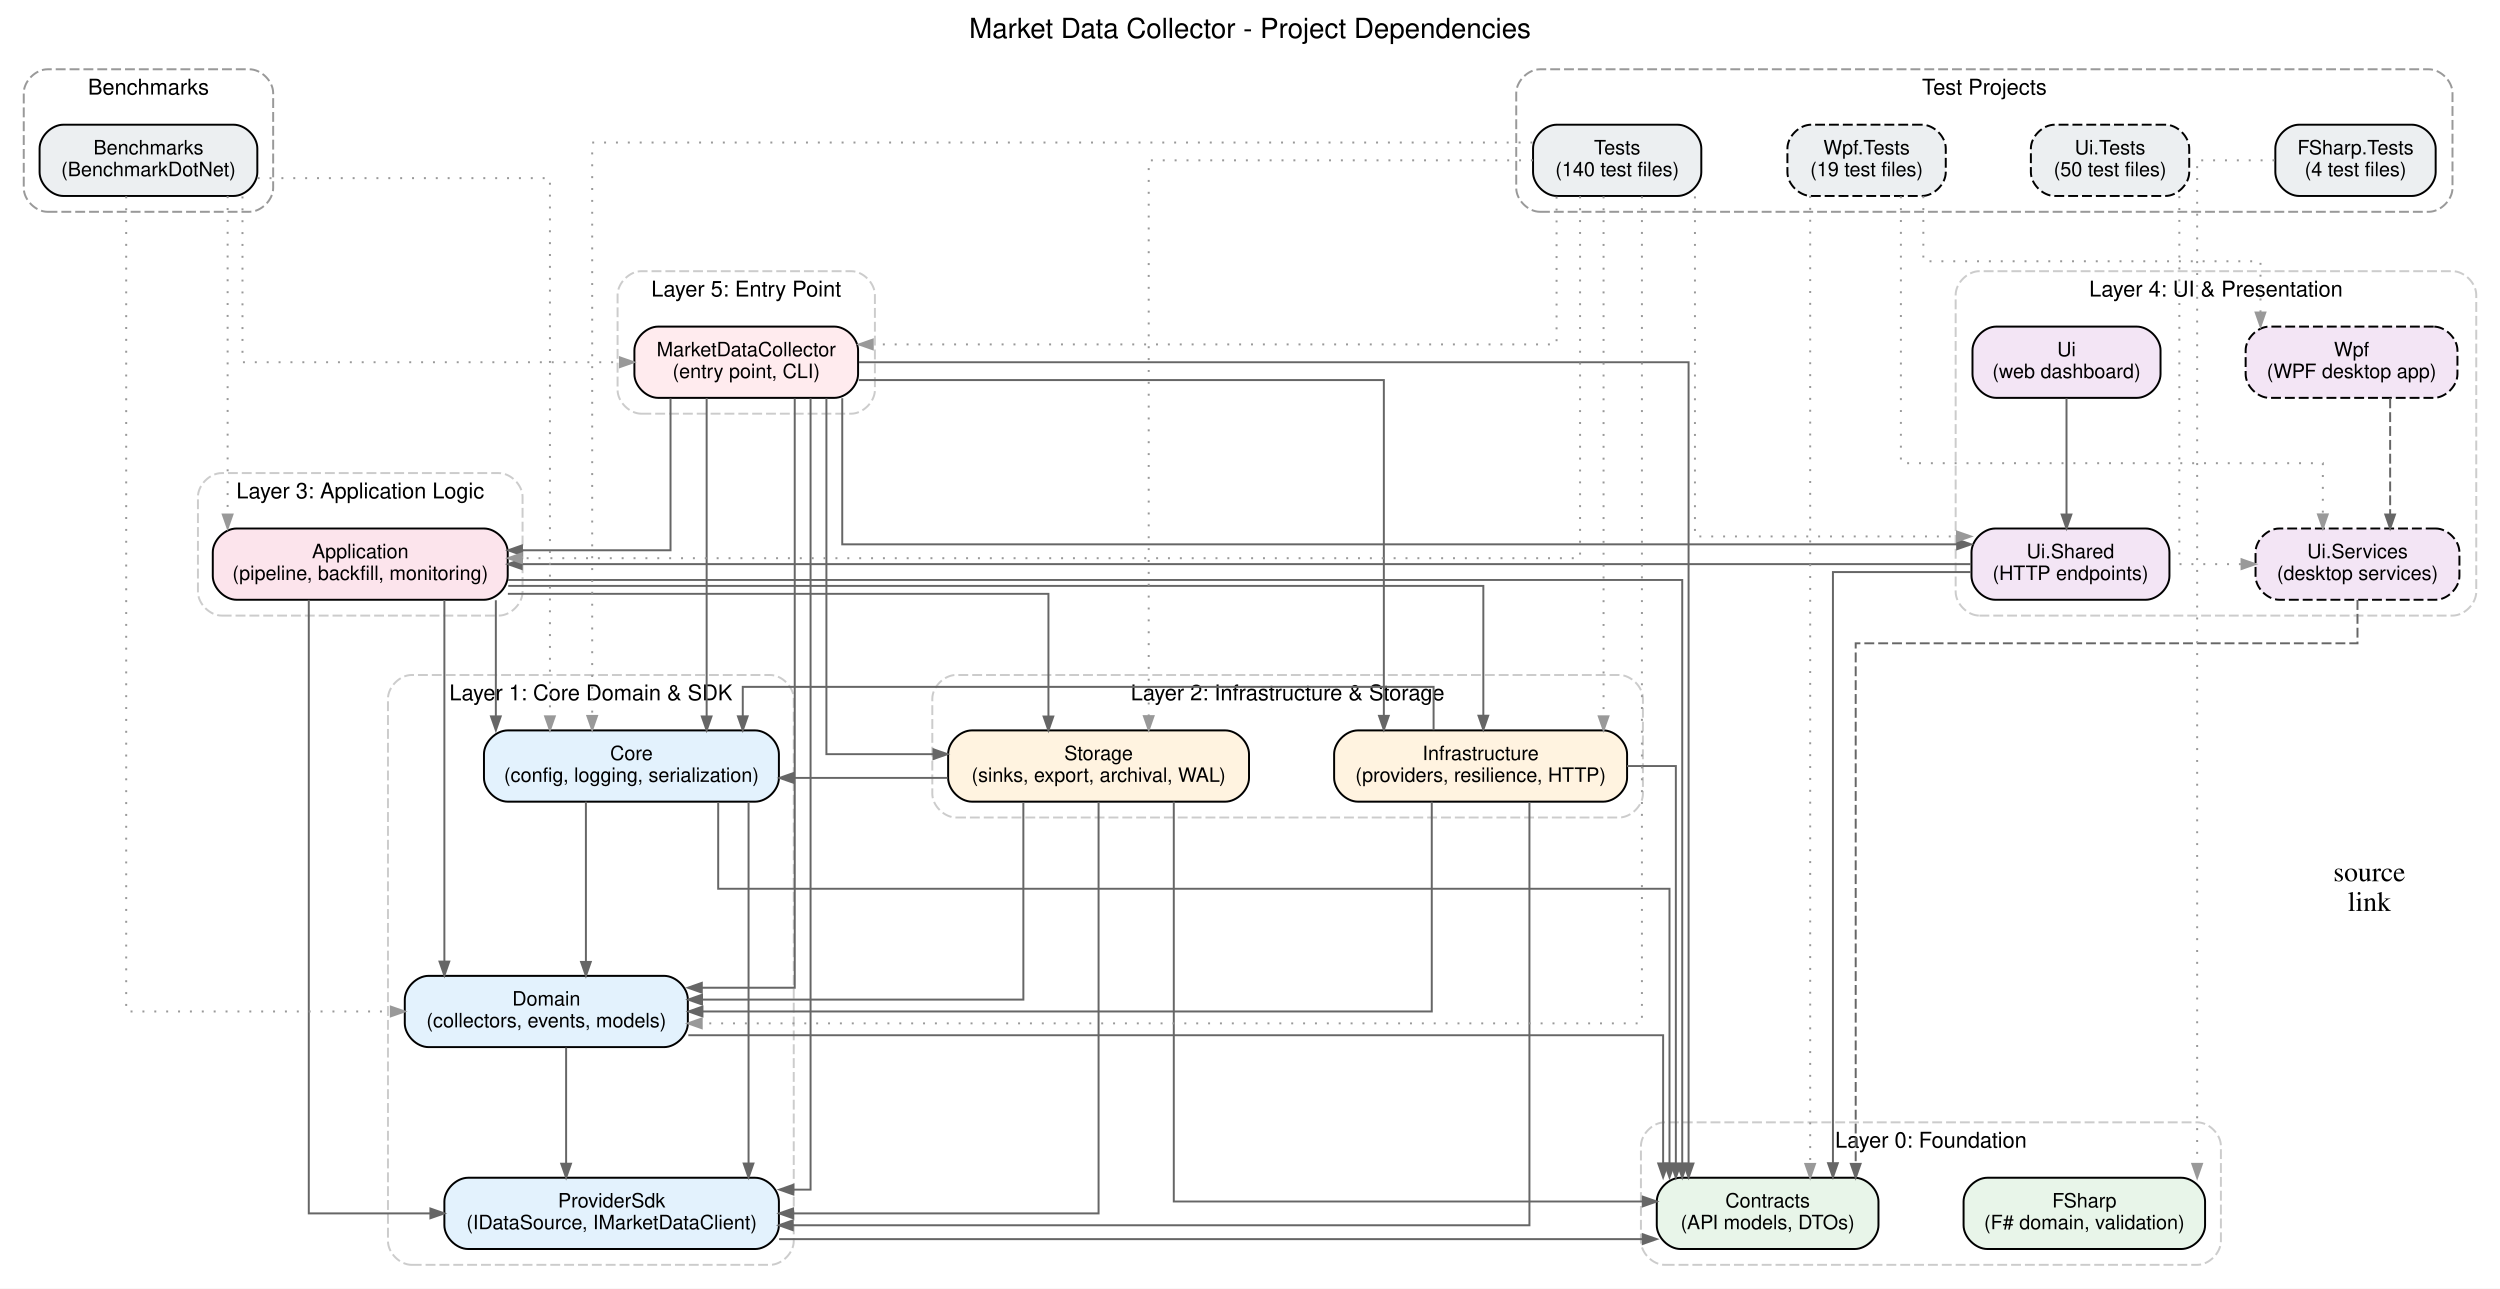
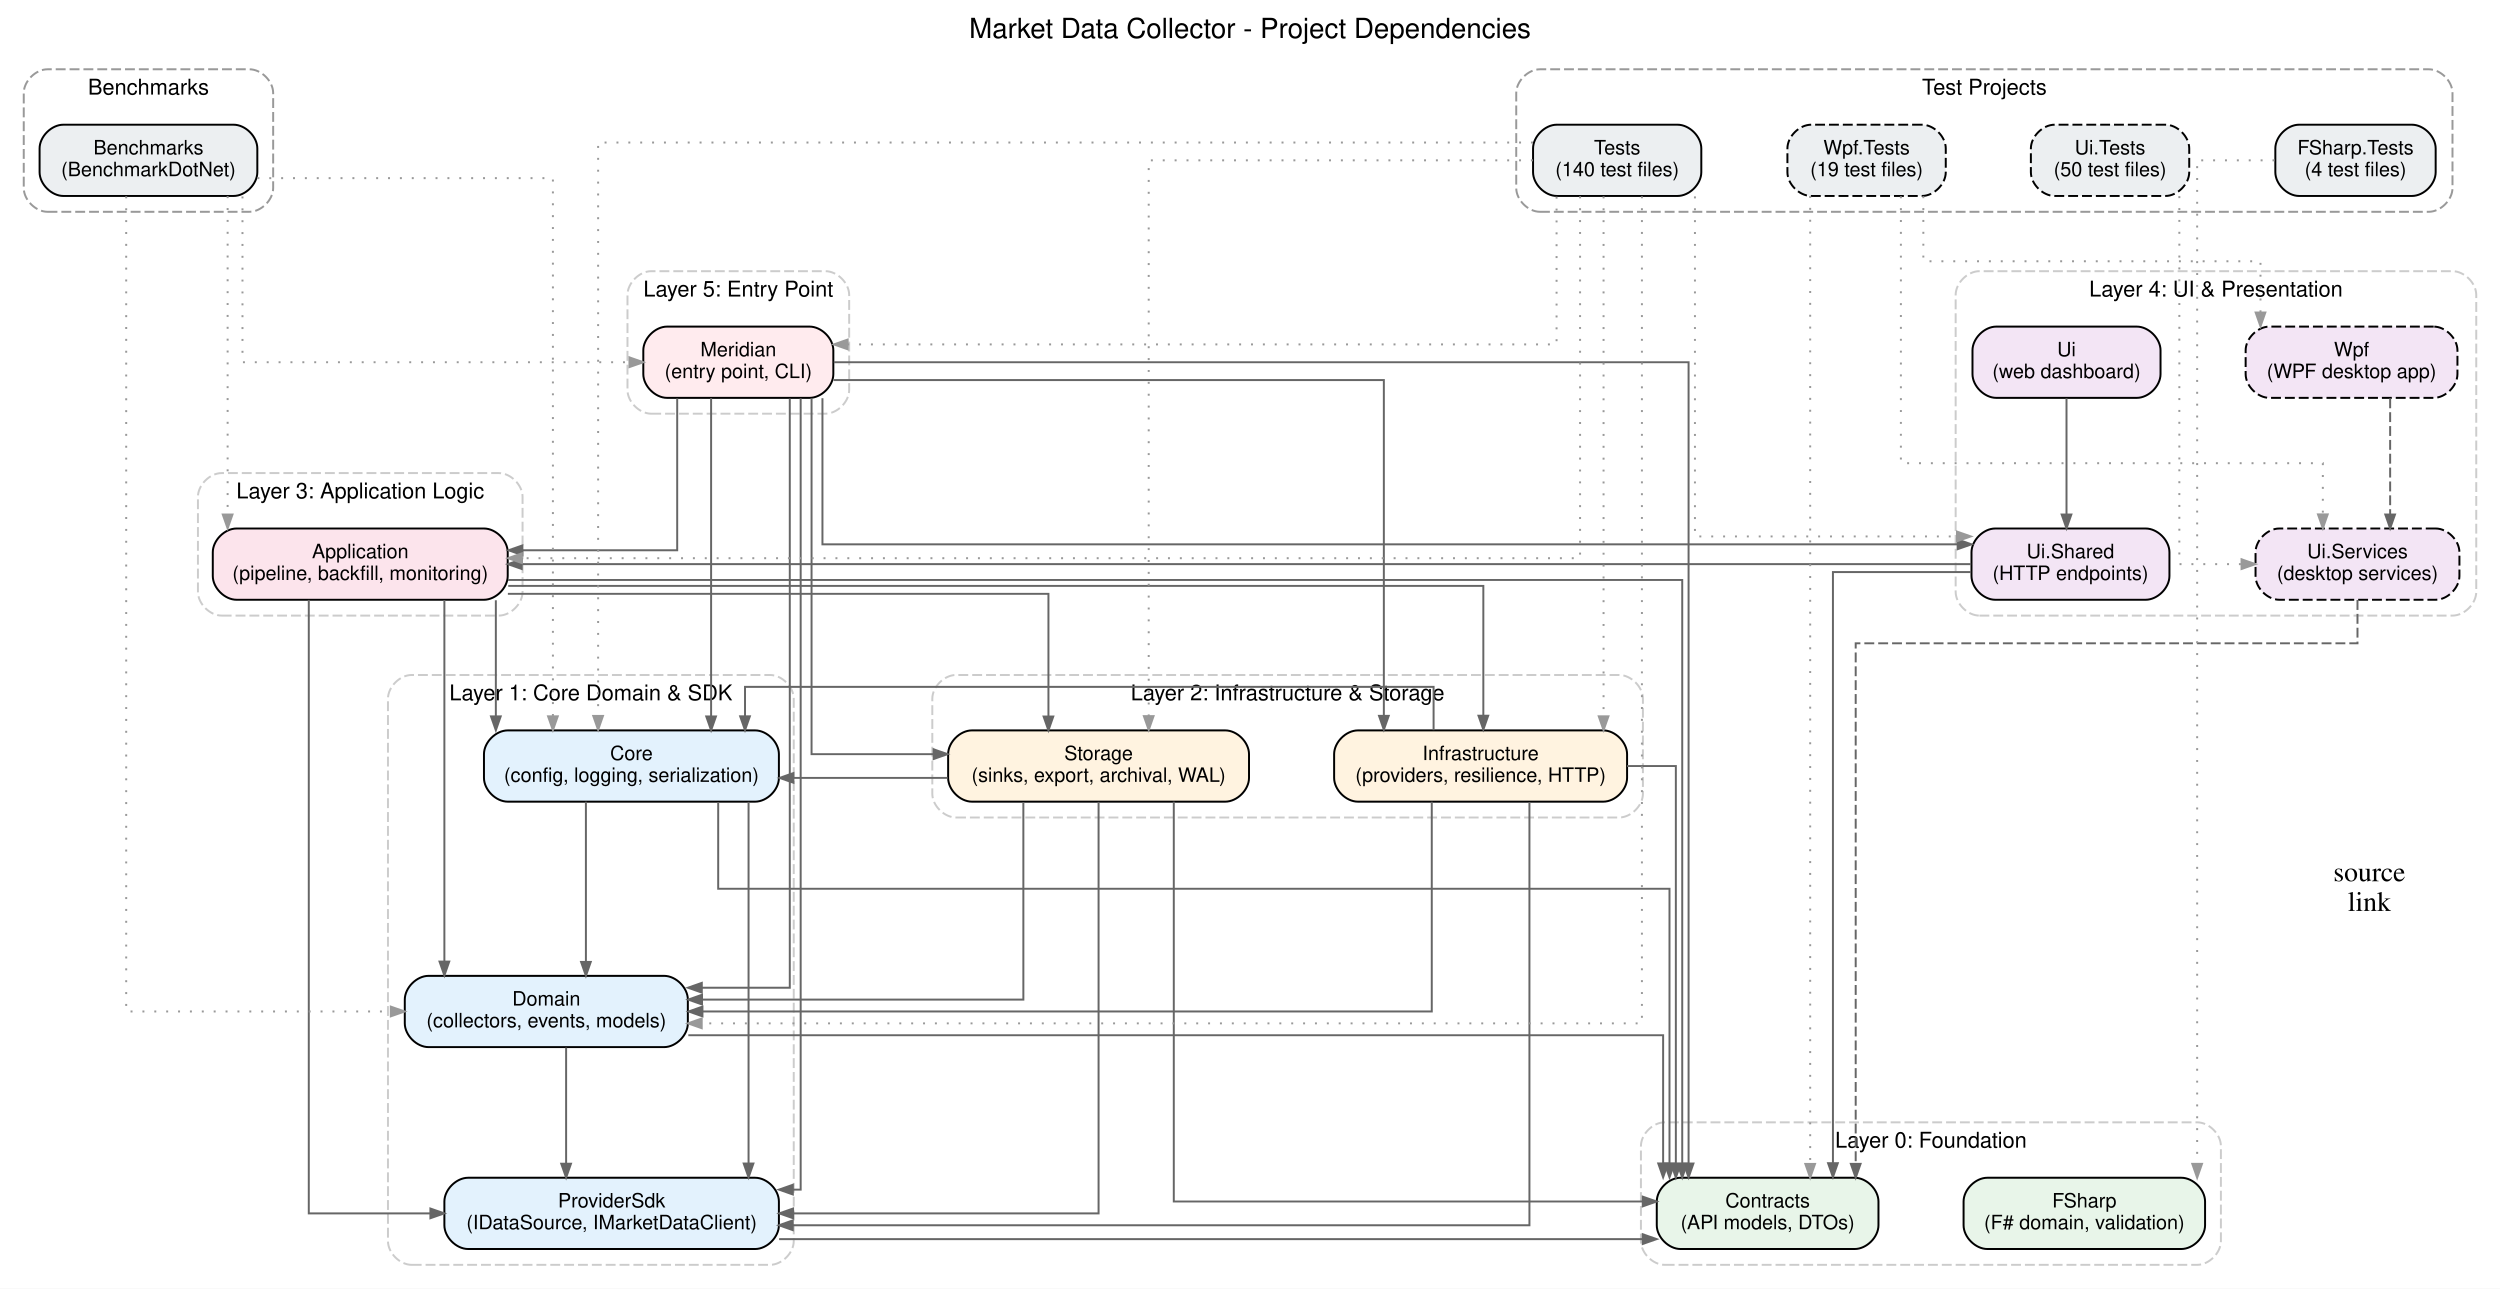
<svg xmlns="http://www.w3.org/2000/svg" width="1263pt" height="651pt" viewBox="0.00 0.00 1263.00 651.00">
  <g id="graph0" class="graph" transform="scale(1 1) rotate(0) translate(4 647)">
    <polygon fill="white" stroke="transparent" points="-4,4 -4,-647 1259,-647 1259,4 -4,4" />
    <text text-anchor="middle" x="627.5" y="-627.8" font-family="Segoe UI, Helvetica, Arial, sans-serif" font-size="14.00">Market Data Collector - Project Dependencies</text>
    <g id="clust1" class="cluster">
      <path fill="none" stroke="#cccccc" stroke-dasharray="5,2" d="M837,-8C837,-8 1106,-8 1106,-8 1112,-8 1118,-14 1118,-20 1118,-20 1118,-68 1118,-68 1118,-74 1112,-80 1106,-80 1106,-80 837,-80 837,-80 831,-80 825,-74 825,-68 825,-68 825,-20 825,-20 825,-14 831,-8 837,-8" />
      <text text-anchor="middle" x="971.5" y="-67.2" font-family="Segoe UI, Helvetica, Arial, sans-serif" font-size="11.00">Layer 0: Foundation</text>
    </g>
    <g id="clust2" class="cluster">
      <path fill="none" stroke="#cccccc" stroke-dasharray="5,2" d="M204,-8C204,-8 385,-8 385,-8 391,-8 397,-14 397,-20 397,-20 397,-294 397,-294 397,-300 391,-306 385,-306 385,-306 204,-306 204,-306 198,-306 192,-300 192,-294 192,-294 192,-20 192,-20 192,-14 198,-8 204,-8" />
      <text text-anchor="middle" x="294.5" y="-293.2" font-family="Segoe UI, Helvetica, Arial, sans-serif" font-size="11.00">Layer 1: Core Domain &amp; SDK</text>
    </g>
    <g id="clust3" class="cluster">
      <path fill="none" stroke="#cccccc" stroke-dasharray="5,2" d="M479,-234C479,-234 814,-234 814,-234 820,-234 826,-240 826,-246 826,-246 826,-294 826,-294 826,-300 820,-306 814,-306 814,-306 479,-306 479,-306 473,-306 467,-300 467,-294 467,-294 467,-246 467,-246 467,-240 473,-234 479,-234" />
      <text text-anchor="middle" x="646.5" y="-293.2" font-family="Segoe UI, Helvetica, Arial, sans-serif" font-size="11.00">Layer 2: Infrastructure &amp; Storage</text>
    </g>
    <g id="clust4" class="cluster">
      <path fill="none" stroke="#cccccc" stroke-dasharray="5,2" d="M108,-336C108,-336 248,-336 248,-336 254,-336 260,-342 260,-348 260,-348 260,-396 260,-396 260,-402 254,-408 248,-408 248,-408 108,-408 108,-408 102,-408 96,-402 96,-396 96,-396 96,-348 96,-348 96,-342 102,-336 108,-336" />
      <text text-anchor="middle" x="178" y="-395.2" font-family="Segoe UI, Helvetica, Arial, sans-serif" font-size="11.00">Layer 3: Application Logic</text>
    </g>
    <g id="clust5" class="cluster">
      <path fill="none" stroke="#cccccc" stroke-dasharray="5,2" d="M996,-336C996,-336 1235,-336 1235,-336 1241,-336 1247,-342 1247,-348 1247,-348 1247,-498 1247,-498 1247,-504 1241,-510 1235,-510 1235,-510 996,-510 996,-510 990,-510 984,-504 984,-498 984,-498 984,-348 984,-348 984,-342 990,-336 996,-336" />
      <text text-anchor="middle" x="1115.5" y="-497.2" font-family="Segoe UI, Helvetica, Arial, sans-serif" font-size="11.00">Layer 4: UI &amp; Presentation</text>
    </g>
    <g id="clust6" class="cluster">
-       <path fill="none" stroke="#cccccc" stroke-dasharray="5,2" d="M320,-438C320,-438 426,-438 426,-438 432,-438 438,-444 438,-450 438,-450 438,-498 438,-498 438,-504 432,-510 426,-510 426,-510 320,-510 320,-510 314,-510 308,-504 308,-498 308,-498 308,-450 308,-450 308,-444 314,-438 320,-438" />
-       <text text-anchor="middle" x="373" y="-497.2" font-family="Segoe UI, Helvetica, Arial, sans-serif" font-size="11.00">Layer 5: Entry Point</text>
+       <path fill="none" stroke="#cccccc" stroke-dasharray="5,2" d="M325,-438C325,-438 413,-438 413,-438 419,-438 425,-444 425,-450 425,-450 425,-498 425,-498 425,-504 419,-510 413,-510 413,-510 325,-510 325,-510 319,-510 313,-504 313,-498 313,-498 313,-450 313,-450 313,-444 319,-438 325,-438" />
+       <text text-anchor="middle" x="369" y="-497.2" font-family="Segoe UI, Helvetica, Arial, sans-serif" font-size="11.00">Layer 5: Entry Point</text>
    </g>
    <g id="clust7" class="cluster">
      <path fill="none" stroke="#999999" stroke-dasharray="5,2" d="M774,-540C774,-540 1223,-540 1223,-540 1229,-540 1235,-546 1235,-552 1235,-552 1235,-600 1235,-600 1235,-606 1229,-612 1223,-612 1223,-612 774,-612 774,-612 768,-612 762,-606 762,-600 762,-600 762,-552 762,-552 762,-546 768,-540 774,-540" />
      <text text-anchor="middle" x="998.5" y="-599.2" font-family="Segoe UI, Helvetica, Arial, sans-serif" font-size="11.00">Test Projects</text>
    </g>
    <g id="clust8" class="cluster">
      <path fill="none" stroke="#999999" stroke-dasharray="5,2" d="M20,-540C20,-540 122,-540 122,-540 128,-540 134,-546 134,-552 134,-552 134,-600 134,-600 134,-606 128,-612 122,-612 122,-612 20,-612 20,-612 14,-612 8,-606 8,-600 8,-600 8,-552 8,-552 8,-546 14,-540 20,-540" />
      <text text-anchor="middle" x="71" y="-599.2" font-family="Segoe UI, Helvetica, Arial, sans-serif" font-size="11.00">Benchmarks</text>
    </g>
    <g id="node1" class="node">
      <path fill="#e8f5e9" stroke="black" d="M933,-52C933,-52 845,-52 845,-52 839,-52 833,-46 833,-40 833,-40 833,-28 833,-28 833,-22 839,-16 845,-16 845,-16 933,-16 933,-16 939,-16 945,-22 945,-28 945,-28 945,-40 945,-40 945,-46 939,-52 933,-52" />
      <text text-anchor="middle" x="889" y="-37" font-family="Segoe UI, Helvetica, Arial, sans-serif" font-size="10.00">Contracts</text>
      <text text-anchor="middle" x="889" y="-26" font-family="Segoe UI, Helvetica, Arial, sans-serif" font-size="10.00">(API models, DTOs)</text>
    </g>
    <g id="node2" class="node">
      <path fill="#e8f5e9" stroke="black" d="M1098,-52C1098,-52 1000,-52 1000,-52 994,-52 988,-46 988,-40 988,-40 988,-28 988,-28 988,-22 994,-16 1000,-16 1000,-16 1098,-16 1098,-16 1104,-16 1110,-22 1110,-28 1110,-28 1110,-40 1110,-40 1110,-46 1104,-52 1098,-52" />
      <text text-anchor="middle" x="1049" y="-37" font-family="Segoe UI, Helvetica, Arial, sans-serif" font-size="10.00">FSharp</text>
      <text text-anchor="middle" x="1049" y="-26" font-family="Segoe UI, Helvetica, Arial, sans-serif" font-size="10.00">(F# domain, validation)</text>
    </g>
    <g id="node3" class="node">
      <path fill="#e3f2fd" stroke="black" d="M377.5,-52C377.5,-52 232.5,-52 232.5,-52 226.5,-52 220.5,-46 220.5,-40 220.5,-40 220.5,-28 220.5,-28 220.5,-22 226.5,-16 232.5,-16 232.5,-16 377.5,-16 377.5,-16 383.5,-16 389.5,-22 389.5,-28 389.5,-28 389.5,-40 389.5,-40 389.5,-46 383.5,-52 377.5,-52" />
      <text text-anchor="middle" x="305" y="-37" font-family="Segoe UI, Helvetica, Arial, sans-serif" font-size="10.00">ProviderSdk</text>
      <text text-anchor="middle" x="305" y="-26" font-family="Segoe UI, Helvetica, Arial, sans-serif" font-size="10.00">(IDataSource, IMarketDataClient)</text>
    </g>
    <g id="edge1" class="edge">
      <path fill="none" stroke="#666666" d="M389.61,-21C389.61,-21 825.93,-21 825.93,-21" />
      <polygon fill="#666666" stroke="#666666" points="825.93,-23.45 832.93,-21 825.93,-18.55 825.93,-23.45" />
    </g>
    <g id="node4" class="node">
      <path fill="#e3f2fd" stroke="black" d="M331.5,-154C331.5,-154 212.5,-154 212.5,-154 206.5,-154 200.5,-148 200.5,-142 200.5,-142 200.5,-130 200.5,-130 200.5,-124 206.5,-118 212.5,-118 212.5,-118 331.5,-118 331.5,-118 337.5,-118 343.5,-124 343.5,-130 343.5,-130 343.5,-142 343.5,-142 343.5,-148 337.5,-154 331.5,-154" />
      <text text-anchor="middle" x="272" y="-139" font-family="Segoe UI, Helvetica, Arial, sans-serif" font-size="10.00">Domain</text>
      <text text-anchor="middle" x="272" y="-128" font-family="Segoe UI, Helvetica, Arial, sans-serif" font-size="10.00">(collectors, events, models)</text>
    </g>
    <g id="edge2" class="edge">
      <path fill="none" stroke="#666666" d="M343.74,-124C495.71,-124 836.21,-124 836.21,-124 836.21,-124 836.21,-59.21 836.21,-59.21" />
      <polygon fill="#666666" stroke="#666666" points="838.66,-59.21 836.21,-52.21 833.76,-59.21 838.66,-59.21" />
    </g>
    <g id="edge3" class="edge">
      <path fill="none" stroke="#666666" d="M282,-117.76C282,-117.76 282,-59.08 282,-59.08" />
      <polygon fill="#666666" stroke="#666666" points="284.45,-59.08 282,-52.08 279.55,-59.08 284.45,-59.08" />
    </g>
    <g id="node5" class="node">
      <path fill="#e3f2fd" stroke="black" d="M377.5,-278C377.5,-278 252.5,-278 252.5,-278 246.5,-278 240.5,-272 240.5,-266 240.5,-266 240.5,-254 240.5,-254 240.5,-248 246.5,-242 252.5,-242 252.5,-242 377.5,-242 377.5,-242 383.5,-242 389.5,-248 389.5,-254 389.5,-254 389.5,-266 389.5,-266 389.5,-272 383.5,-278 377.5,-278" />
      <text text-anchor="middle" x="315" y="-263" font-family="Segoe UI, Helvetica, Arial, sans-serif" font-size="10.00">Core</text>
      <text text-anchor="middle" x="315" y="-252" font-family="Segoe UI, Helvetica, Arial, sans-serif" font-size="10.00">(config, logging, serialization)</text>
    </g>
    <g id="edge4" class="edge">
      <path fill="none" stroke="#666666" d="M358.83,-241.73C358.83,-223.44 358.83,-198 358.83,-198 358.83,-198 839.43,-198 839.43,-198 839.43,-198 839.43,-59.18 839.43,-59.18" />
      <polygon fill="#666666" stroke="#666666" points="841.88,-59.18 839.43,-52.18 836.98,-59.18 841.88,-59.18" />
    </g>
    <g id="edge6" class="edge">
      <path fill="none" stroke="#666666" d="M374.17,-241.89C374.17,-241.89 374.17,-59.2 374.17,-59.2" />
      <polygon fill="#666666" stroke="#666666" points="376.62,-59.2 374.17,-52.2 371.72,-59.2 376.62,-59.2" />
    </g>
    <g id="edge5" class="edge">
      <path fill="none" stroke="#666666" d="M292,-241.97C292,-241.97 292,-161.05 292,-161.05" />
      <polygon fill="#666666" stroke="#666666" points="294.45,-161.05 292,-154.05 289.55,-161.05 294.45,-161.05" />
    </g>
    <g id="node6" class="node">
      <path fill="#fff3e0" stroke="black" d="M806,-278C806,-278 682,-278 682,-278 676,-278 670,-272 670,-266 670,-266 670,-254 670,-254 670,-248 676,-242 682,-242 682,-242 806,-242 806,-242 812,-242 818,-248 818,-254 818,-254 818,-266 818,-266 818,-272 812,-278 806,-278" />
      <text text-anchor="middle" x="744" y="-263" font-family="Segoe UI, Helvetica, Arial, sans-serif" font-size="10.00">Infrastructure</text>
      <text text-anchor="middle" x="744" y="-252" font-family="Segoe UI, Helvetica, Arial, sans-serif" font-size="10.00">(providers, resilience, HTTP)</text>
    </g>
    <g id="edge9" class="edge">
      <path fill="none" stroke="#666666" d="M818.01,-260C832.15,-260 842.64,-260 842.64,-260 842.64,-260 842.64,-59.11 842.64,-59.11" />
      <polygon fill="#666666" stroke="#666666" points="845.09,-59.11 842.64,-52.11 840.19,-59.11 845.09,-59.11" />
    </g>
    <g id="edge10" class="edge">
      <path fill="none" stroke="#666666" d="M768.67,-241.8C768.67,-187.1 768.67,-28 768.67,-28 768.67,-28 396.5,-28 396.5,-28" />
      <polygon fill="#666666" stroke="#666666" points="396.5,-25.55 389.5,-28 396.5,-30.45 396.5,-25.55" />
    </g>
    <g id="edge8" class="edge">
      <path fill="none" stroke="#666666" d="M719.33,-241.97C719.33,-207.58 719.33,-136 719.33,-136 719.33,-136 350.87,-136 350.87,-136" />
      <polygon fill="#666666" stroke="#666666" points="350.87,-133.55 343.87,-136 350.87,-138.45 350.87,-133.55" />
    </g>
    <g id="edge7" class="edge">
-       <path fill="none" stroke="#666666" d="M720.25,-278.13C720.25,-288.71 720.25,-300 720.25,-300 720.25,-300 371.25,-300 371.25,-300 371.25,-300 371.25,-285.13 371.25,-285.13" />
-       <polygon fill="#666666" stroke="#666666" points="373.7,-285.13 371.25,-278.13 368.8,-285.13 373.7,-285.13" />
+       <path fill="none" stroke="#666666" d="M720.25,-278.13C720.25,-288.71 720.25,-300 720.25,-300 720.25,-300 372.38,-300 372.38,-300 372.38,-300 372.38,-285.13 372.38,-285.13" />
+       <polygon fill="#666666" stroke="#666666" points="374.83,-285.13 372.38,-278.13 369.93,-285.13 374.83,-285.13" />
    </g>
    <g id="node7" class="node">
      <path fill="#fff3e0" stroke="black" d="M615,-278C615,-278 487,-278 487,-278 481,-278 475,-272 475,-266 475,-266 475,-254 475,-254 475,-248 481,-242 487,-242 487,-242 615,-242 615,-242 621,-242 627,-248 627,-254 627,-254 627,-266 627,-266 627,-272 621,-278 615,-278" />
      <text text-anchor="middle" x="551" y="-263" font-family="Segoe UI, Helvetica, Arial, sans-serif" font-size="10.00">Storage</text>
      <text text-anchor="middle" x="551" y="-252" font-family="Segoe UI, Helvetica, Arial, sans-serif" font-size="10.00">(sinks, export, archival, WAL)</text>
    </g>
    <g id="edge13" class="edge">
      <path fill="none" stroke="#666666" d="M589,-242C589,-189.45 589,-40 589,-40 589,-40 825.92,-40 825.92,-40" />
      <polygon fill="#666666" stroke="#666666" points="825.92,-42.45 832.92,-40 825.92,-37.55 825.92,-42.45" />
    </g>
    <g id="edge14" class="edge">
      <path fill="none" stroke="#666666" d="M551,-241.89C551,-188.26 551,-34 551,-34 551,-34 396.66,-34 396.66,-34" />
      <polygon fill="#666666" stroke="#666666" points="396.66,-31.55 389.66,-34 396.66,-36.45 396.66,-31.55" />
    </g>
    <g id="edge12" class="edge">
      <path fill="none" stroke="#666666" d="M513,-241.82C513,-208.72 513,-142 513,-142 513,-142 350.66,-142 350.66,-142" />
      <polygon fill="#666666" stroke="#666666" points="350.66,-139.55 343.66,-142 350.66,-144.45 350.66,-139.55" />
    </g>
    <g id="edge11" class="edge">
      <path fill="none" stroke="#666666" d="M474.7,-254C474.7,-254 396.83,-254 396.83,-254" />
      <polygon fill="#666666" stroke="#666666" points="396.83,-251.55 389.83,-254 396.83,-256.45 396.83,-251.55" />
    </g>
    <g id="node8" class="node">
      <path fill="#fce4ec" stroke="black" d="M240.5,-380C240.5,-380 115.5,-380 115.5,-380 109.5,-380 103.5,-374 103.5,-368 103.5,-368 103.5,-356 103.5,-356 103.5,-350 109.5,-344 115.5,-344 115.5,-344 240.5,-344 240.5,-344 246.5,-344 252.5,-350 252.5,-356 252.5,-356 252.5,-368 252.5,-368 252.5,-374 246.5,-380 240.5,-380" />
      <text text-anchor="middle" x="178" y="-365" font-family="Segoe UI, Helvetica, Arial, sans-serif" font-size="10.00">Application</text>
      <text text-anchor="middle" x="178" y="-354" font-family="Segoe UI, Helvetica, Arial, sans-serif" font-size="10.00">(pipeline, backfill, monitoring)</text>
    </g>
    <g id="edge19" class="edge">
      <path fill="none" stroke="#666666" d="M252.67,-354C426.94,-354 845.86,-354 845.86,-354 845.86,-354 845.86,-59.12 845.86,-59.12" />
      <polygon fill="#666666" stroke="#666666" points="848.31,-59.12 845.86,-52.12 843.41,-59.12 848.31,-59.12" />
    </g>
    <g id="edge20" class="edge">
      <path fill="none" stroke="#666666" d="M152,-343.9C152,-275.14 152,-34 152,-34 152,-34 213.44,-34 213.44,-34" />
      <polygon fill="#666666" stroke="#666666" points="213.44,-36.45 220.44,-34 213.44,-31.55 213.44,-36.45" />
    </g>
    <g id="edge18" class="edge">
      <path fill="none" stroke="#666666" d="M220.5,-343.89C220.5,-343.89 220.5,-161.2 220.5,-161.2" />
      <polygon fill="#666666" stroke="#666666" points="222.95,-161.2 220.5,-154.2 218.05,-161.2 222.95,-161.2" />
    </g>
    <g id="edge17" class="edge">
      <path fill="none" stroke="#666666" d="M246.5,-343.76C246.5,-343.76 246.5,-285.08 246.5,-285.08" />
      <polygon fill="#666666" stroke="#666666" points="248.95,-285.08 246.5,-278.08 244.05,-285.08 248.95,-285.08" />
    </g>
    <g id="edge15" class="edge">
      <path fill="none" stroke="#666666" d="M252.76,-351C406.82,-351 745.38,-351 745.38,-351 745.38,-351 745.38,-285.42 745.38,-285.42" />
      <polygon fill="#666666" stroke="#666666" points="747.83,-285.42 745.38,-278.42 742.93,-285.42 747.83,-285.42" />
    </g>
    <g id="edge16" class="edge">
      <path fill="none" stroke="#666666" d="M252.58,-347C354.74,-347 525.67,-347 525.67,-347 525.67,-347 525.67,-285.03 525.67,-285.03" />
      <polygon fill="#666666" stroke="#666666" points="528.12,-285.03 525.67,-278.03 523.22,-285.03 528.12,-285.03" />
    </g>
    <g id="node9" class="node">
      <path fill="#f3e5f5" stroke="black" d="M1080,-380C1080,-380 1004,-380 1004,-380 998,-380 992,-374 992,-368 992,-368 992,-356 992,-356 992,-350 998,-344 1004,-344 1004,-344 1080,-344 1080,-344 1086,-344 1092,-350 1092,-356 1092,-356 1092,-368 1092,-368 1092,-374 1086,-380 1080,-380" />
      <text text-anchor="middle" x="1042" y="-365" font-family="Segoe UI, Helvetica, Arial, sans-serif" font-size="10.00">Ui.Shared</text>
      <text text-anchor="middle" x="1042" y="-354" font-family="Segoe UI, Helvetica, Arial, sans-serif" font-size="10.00">(HTTP endpoints)</text>
    </g>
    <g id="edge22" class="edge">
      <path fill="none" stroke="#666666" d="M991.8,-358C958.92,-358 922,-358 922,-358 922,-358 922,-59.35 922,-59.35" />
      <polygon fill="#666666" stroke="#666666" points="924.45,-59.35 922,-52.35 919.55,-59.35 924.45,-59.35" />
    </g>
    <g id="edge21" class="edge">
      <path fill="none" stroke="#666666" d="M991.81,-362C991.81,-362 259.57,-362 259.57,-362" />
      <polygon fill="#666666" stroke="#666666" points="259.57,-359.55 252.57,-362 259.57,-364.45 259.57,-359.55" />
    </g>
    <g id="node10" class="node">
      <path fill="#f3e5f5" stroke="black" stroke-dasharray="5,2" d="M1226.5,-380C1226.5,-380 1147.5,-380 1147.5,-380 1141.5,-380 1135.5,-374 1135.5,-368 1135.5,-368 1135.5,-356 1135.5,-356 1135.5,-350 1141.5,-344 1147.5,-344 1147.5,-344 1226.5,-344 1226.5,-344 1232.5,-344 1238.5,-350 1238.5,-356 1238.5,-356 1238.5,-368 1238.5,-368 1238.5,-374 1232.5,-380 1226.5,-380" />
      <text text-anchor="middle" x="1187" y="-365" font-family="Segoe UI, Helvetica, Arial, sans-serif" font-size="10.00">Ui.Services</text>
      <text text-anchor="middle" x="1187" y="-354" font-family="Segoe UI, Helvetica, Arial, sans-serif" font-size="10.00">(desktop services)</text>
    </g>
    <g id="edge24" class="edge">
      <path fill="none" stroke="#666666" stroke-dasharray="5,2" d="M1187,-343.87C1187,-333.29 1187,-322 1187,-322 1187,-322 933.5,-322 933.5,-322 933.5,-322 933.5,-59.02 933.5,-59.02" />
      <polygon fill="#666666" stroke="#666666" points="935.95,-59.02 933.5,-52.02 931.05,-59.02 935.95,-59.02" />
      <text text-anchor="middle" x="1193" y="-201.8" font-family="Times,serif" font-size="14.00">source</text>
      <text text-anchor="middle" x="1193" y="-186.8" font-family="Times,serif" font-size="14.00">link</text>
    </g>
    <g id="node11" class="node">
      <path fill="#f3e5f5" stroke="black" d="M1075.5,-482C1075.5,-482 1004.5,-482 1004.5,-482 998.5,-482 992.5,-476 992.5,-470 992.5,-470 992.5,-458 992.5,-458 992.5,-452 998.5,-446 1004.5,-446 1004.5,-446 1075.5,-446 1075.5,-446 1081.5,-446 1087.5,-452 1087.5,-458 1087.5,-458 1087.5,-470 1087.5,-470 1087.5,-476 1081.5,-482 1075.5,-482" />
      <text text-anchor="middle" x="1040" y="-467" font-family="Segoe UI, Helvetica, Arial, sans-serif" font-size="10.00">Ui</text>
      <text text-anchor="middle" x="1040" y="-456" font-family="Segoe UI, Helvetica, Arial, sans-serif" font-size="10.00">(web dashboard)</text>
    </g>
    <g id="edge23" class="edge">
      <path fill="none" stroke="#666666" d="M1040,-445.76C1040,-445.76 1040,-387.08 1040,-387.08" />
      <polygon fill="#666666" stroke="#666666" points="1042.45,-387.08 1040,-380.08 1037.55,-387.08 1042.45,-387.08" />
    </g>
    <g id="node12" class="node">
      <path fill="#f3e5f5" stroke="black" stroke-dasharray="5,2" d="M1225.5,-482C1225.5,-482 1142.5,-482 1142.5,-482 1136.5,-482 1130.5,-476 1130.5,-470 1130.5,-470 1130.5,-458 1130.5,-458 1130.5,-452 1136.5,-446 1142.5,-446 1142.5,-446 1225.5,-446 1225.5,-446 1231.5,-446 1237.5,-452 1237.5,-458 1237.5,-458 1237.5,-470 1237.5,-470 1237.5,-476 1231.5,-482 1225.5,-482" />
      <text text-anchor="middle" x="1184" y="-467" font-family="Segoe UI, Helvetica, Arial, sans-serif" font-size="10.00">Wpf</text>
      <text text-anchor="middle" x="1184" y="-456" font-family="Segoe UI, Helvetica, Arial, sans-serif" font-size="10.00">(WPF desktop app)</text>
    </g>
    <g id="edge25" class="edge">
      <path fill="none" stroke="#666666" stroke-dasharray="5,2" d="M1203.5,-445.76C1203.5,-445.76 1203.5,-387.08 1203.5,-387.08" />
      <polygon fill="#666666" stroke="#666666" points="1205.95,-387.08 1203.5,-380.08 1201.05,-387.08 1205.95,-387.08" />
    </g>
    <g id="node13" class="node">
-       <path fill="#ffebee" stroke="black" d="M417.5,-482C417.5,-482 328.5,-482 328.5,-482 322.5,-482 316.5,-476 316.5,-470 316.5,-470 316.5,-458 316.5,-458 316.5,-452 322.5,-446 328.5,-446 328.5,-446 417.5,-446 417.5,-446 423.5,-446 429.5,-452 429.5,-458 429.5,-458 429.5,-470 429.5,-470 429.5,-476 423.5,-482 417.5,-482" />
-       <text text-anchor="middle" x="373" y="-467" font-family="Segoe UI, Helvetica, Arial, sans-serif" font-size="10.00">MarketDataCollector</text>
-       <text text-anchor="middle" x="373" y="-456" font-family="Segoe UI, Helvetica, Arial, sans-serif" font-size="10.00">(entry point, CLI)</text>
+       <path fill="#ffebee" stroke="black" d="M405,-482C405,-482 333,-482 333,-482 327,-482 321,-476 321,-470 321,-470 321,-458 321,-458 321,-452 327,-446 333,-446 333,-446 405,-446 405,-446 411,-446 417,-452 417,-458 417,-458 417,-470 417,-470 417,-476 411,-482 405,-482" />
+       <text text-anchor="middle" x="369" y="-467" font-family="Segoe UI, Helvetica, Arial, sans-serif" font-size="10.00">Meridian</text>
+       <text text-anchor="middle" x="369" y="-456" font-family="Segoe UI, Helvetica, Arial, sans-serif" font-size="10.00">(entry point, CLI)</text>
    </g>
    <g id="edge31" class="edge">
-       <path fill="none" stroke="#666666" d="M429.95,-464C556.32,-464 849.07,-464 849.07,-464 849.07,-464 849.07,-59.2 849.07,-59.2" />
+       <path fill="none" stroke="#666666" d="M417.23,-464C538.97,-464 849.07,-464 849.07,-464 849.07,-464 849.07,-59.2 849.07,-59.2" />
      <polygon fill="#666666" stroke="#666666" points="851.52,-59.2 849.07,-52.2 846.62,-59.2 851.52,-59.2" />
    </g>
    <g id="edge32" class="edge">
-       <path fill="none" stroke="#666666" d="M405.5,-445.77C405.5,-365.32 405.5,-46 405.5,-46 405.5,-46 396.8,-46 396.8,-46" />
-       <polygon fill="#666666" stroke="#666666" points="396.8,-43.55 389.8,-46 396.8,-48.45 396.8,-43.55" />
+       <path fill="none" stroke="#666666" d="M400.5,-445.77C400.5,-365.32 400.5,-46 400.5,-46 400.5,-46 396.54,-46 396.54,-46" />
+       <polygon fill="#666666" stroke="#666666" points="396.54,-43.55 389.54,-46 396.54,-48.45 396.54,-43.55" />
    </g>
    <g id="edge30" class="edge">
-       <path fill="none" stroke="#666666" d="M397.5,-445.64C397.5,-378.2 397.5,-148 397.5,-148 397.5,-148 350.55,-148 350.55,-148" />
+       <path fill="none" stroke="#666666" d="M395,-445.64C395,-378.2 395,-148 395,-148 395,-148 350.55,-148 350.55,-148" />
      <polygon fill="#666666" stroke="#666666" points="350.55,-145.55 343.55,-148 350.55,-150.45 350.55,-145.55" />
    </g>
    <g id="edge29" class="edge">
-       <path fill="none" stroke="#666666" d="M353,-445.9C353,-445.9 353,-285.06 353,-285.06" />
-       <polygon fill="#666666" stroke="#666666" points="355.45,-285.06 353,-278.06 350.55,-285.06 355.45,-285.06" />
+       <path fill="none" stroke="#666666" d="M355.25,-445.9C355.25,-445.9 355.25,-285.06 355.25,-285.06" />
+       <polygon fill="#666666" stroke="#666666" points="357.7,-285.06 355.25,-278.06 352.8,-285.06 357.7,-285.06" />
    </g>
    <g id="edge27" class="edge">
-       <path fill="none" stroke="#666666" d="M429.85,-455C522.32,-455 695.12,-455 695.12,-455 695.12,-455 695.12,-285.35 695.12,-285.35" />
+       <path fill="none" stroke="#666666" d="M417.12,-455C507.84,-455 695.12,-455 695.12,-455 695.12,-455 695.12,-285.35 695.12,-285.35" />
      <polygon fill="#666666" stroke="#666666" points="697.58,-285.35 695.12,-278.35 692.68,-285.35 697.58,-285.35" />
    </g>
    <g id="edge28" class="edge">
-       <path fill="none" stroke="#666666" d="M413.5,-445.73C413.5,-396.71 413.5,-266 413.5,-266 413.5,-266 467.61,-266 467.61,-266" />
-       <polygon fill="#666666" stroke="#666666" points="467.61,-268.45 474.61,-266 467.61,-263.55 467.61,-268.45" />
+       <path fill="none" stroke="#666666" d="M406,-445.73C406,-396.71 406,-266 406,-266 406,-266 467.68,-266 467.68,-266" />
+       <polygon fill="#666666" stroke="#666666" points="467.68,-268.45 474.68,-266 467.68,-263.55 467.68,-268.45" />
    </g>
    <g id="edge26" class="edge">
-       <path fill="none" stroke="#666666" d="M334.75,-445.68C334.75,-418.08 334.75,-369 334.75,-369 334.75,-369 259.7,-369 259.7,-369" />
-       <polygon fill="#666666" stroke="#666666" points="259.7,-366.55 252.7,-369 259.7,-371.45 259.7,-366.55" />
+       <path fill="none" stroke="#666666" d="M338.12,-445.68C338.12,-418.08 338.12,-369 338.12,-369 338.12,-369 259.91,-369 259.91,-369" />
+       <polygon fill="#666666" stroke="#666666" points="259.91,-366.55 252.91,-369 259.91,-371.45 259.91,-366.55" />
    </g>
    <g id="edge33" class="edge">
-       <path fill="none" stroke="#666666" d="M421.5,-445.82C421.5,-419.01 421.5,-372 421.5,-372 421.5,-372 984.75,-372 984.75,-372" />
-       <polygon fill="#666666" stroke="#666666" points="984.75,-374.45 991.75,-372 984.75,-369.55 984.75,-374.45" />
+       <path fill="none" stroke="#666666" d="M411.5,-445.82C411.5,-419.01 411.5,-372 411.5,-372 411.5,-372 985,-372 985,-372" />
+       <polygon fill="#666666" stroke="#666666" points="985,-374.45 992,-372 985,-369.55 985,-374.45" />
    </g>
    <g id="node14" class="node">
      <path fill="#eceff1" stroke="black" d="M843.5,-584C843.5,-584 782.5,-584 782.5,-584 776.5,-584 770.5,-578 770.5,-572 770.5,-572 770.5,-560 770.5,-560 770.5,-554 776.5,-548 782.5,-548 782.5,-548 843.5,-548 843.5,-548 849.5,-548 855.5,-554 855.5,-560 855.5,-560 855.5,-572 855.5,-572 855.5,-578 849.5,-584 843.5,-584" />
      <text text-anchor="middle" x="813" y="-569" font-family="Segoe UI, Helvetica, Arial, sans-serif" font-size="10.00">Tests</text>
      <text text-anchor="middle" x="813" y="-558" font-family="Segoe UI, Helvetica, Arial, sans-serif" font-size="10.00">(140 test files)</text>
    </g>
    <g id="edge39" class="edge">
      <path fill="none" stroke="#999999" stroke-dasharray="1,5" d="M825.5,-547.82C825.5,-465.3 825.5,-130 825.5,-130 825.5,-130 350.51,-130 350.51,-130" />
      <polygon fill="#999999" stroke="#999999" points="350.51,-127.55 343.51,-130 350.51,-132.45 350.51,-127.55" />
    </g>
    <g id="edge38" class="edge">
-       <path fill="none" stroke="#999999" stroke-dasharray="1,5" d="M770.18,-575C646.12,-575 295.17,-575 295.17,-575 295.17,-575 295.17,-285.3 295.17,-285.3" />
-       <polygon fill="#999999" stroke="#999999" points="297.62,-285.3 295.17,-278.3 292.72,-285.3 297.62,-285.3" />
+       <path fill="none" stroke="#999999" stroke-dasharray="1,5" d="M770.43,-575C647.08,-575 298.17,-575 298.17,-575 298.17,-575 298.17,-285.3 298.17,-285.3" />
+       <polygon fill="#999999" stroke="#999999" points="300.62,-285.3 298.17,-278.3 295.72,-285.3 300.62,-285.3" />
    </g>
    <g id="edge36" class="edge">
      <path fill="none" stroke="#999999" stroke-dasharray="1,5" d="M806.12,-547.77C806.12,-547.77 806.12,-285.13 806.12,-285.13" />
      <polygon fill="#999999" stroke="#999999" points="808.58,-285.13 806.12,-278.13 803.68,-285.13 808.58,-285.13" />
    </g>
    <g id="edge37" class="edge">
      <path fill="none" stroke="#999999" stroke-dasharray="1,5" d="M770.42,-566C702.28,-566 576.33,-566 576.33,-566 576.33,-566 576.33,-285.23 576.33,-285.23" />
      <polygon fill="#999999" stroke="#999999" points="578.78,-285.23 576.33,-278.23 573.88,-285.23 578.78,-285.23" />
    </g>
    <g id="edge35" class="edge">
      <path fill="none" stroke="#999999" stroke-dasharray="1,5" d="M794.25,-547.81C794.25,-498.33 794.25,-365 794.25,-365 794.25,-365 259.64,-365 259.64,-365" />
      <polygon fill="#999999" stroke="#999999" points="259.64,-362.55 252.64,-365 259.64,-367.45 259.64,-362.55" />
    </g>
    <g id="edge40" class="edge">
      <path fill="none" stroke="#999999" stroke-dasharray="1,5" d="M852.29,-547.78C852.29,-500.23 852.29,-376 852.29,-376 852.29,-376 984.66,-376 984.66,-376" />
      <polygon fill="#999999" stroke="#999999" points="984.66,-378.45 991.66,-376 984.66,-373.55 984.66,-378.45" />
    </g>
    <g id="edge34" class="edge">
-       <path fill="none" stroke="#999999" stroke-dasharray="1,5" d="M782.38,-547.63C782.38,-520.52 782.38,-473 782.38,-473 782.38,-473 436.92,-473 436.92,-473" />
-       <polygon fill="#999999" stroke="#999999" points="436.92,-470.55 429.92,-473 436.92,-475.45 436.92,-470.55" />
+       <path fill="none" stroke="#999999" stroke-dasharray="1,5" d="M782.38,-547.63C782.38,-520.52 782.38,-473 782.38,-473 782.38,-473 424.23,-473 424.23,-473" />
+       <polygon fill="#999999" stroke="#999999" points="424.23,-470.55 417.23,-473 424.23,-475.45 424.23,-470.55" />
    </g>
    <g id="node15" class="node">
      <path fill="#eceff1" stroke="black" d="M1214.5,-584C1214.5,-584 1157.5,-584 1157.5,-584 1151.5,-584 1145.5,-578 1145.5,-572 1145.5,-572 1145.5,-560 1145.5,-560 1145.5,-554 1151.5,-548 1157.5,-548 1157.5,-548 1214.5,-548 1214.5,-548 1220.5,-548 1226.5,-554 1226.5,-560 1226.5,-560 1226.5,-572 1226.5,-572 1226.5,-578 1220.5,-584 1214.5,-584" />
      <text text-anchor="middle" x="1186" y="-569" font-family="Segoe UI, Helvetica, Arial, sans-serif" font-size="10.00">FSharp.Tests</text>
      <text text-anchor="middle" x="1186" y="-558" font-family="Segoe UI, Helvetica, Arial, sans-serif" font-size="10.00">(4 test files)</text>
    </g>
    <g id="edge41" class="edge">
      <path fill="none" stroke="#999999" stroke-dasharray="1,5" d="M1145.06,-566C1125.38,-566 1106,-566 1106,-566 1106,-566 1106,-59.01 1106,-59.01" />
      <polygon fill="#999999" stroke="#999999" points="1108.45,-59.01 1106,-52.01 1103.55,-59.01 1108.45,-59.01" />
    </g>
    <g id="node16" class="node">
      <path fill="#eceff1" stroke="black" stroke-dasharray="5,2" d="M967,-584C967,-584 911,-584 911,-584 905,-584 899,-578 899,-572 899,-572 899,-560 899,-560 899,-554 905,-548 911,-548 911,-548 967,-548 967,-548 973,-548 979,-554 979,-560 979,-560 979,-572 979,-572 979,-578 973,-584 967,-584" />
      <text text-anchor="middle" x="939" y="-569" font-family="Segoe UI, Helvetica, Arial, sans-serif" font-size="10.00">Wpf.Tests</text>
      <text text-anchor="middle" x="939" y="-558" font-family="Segoe UI, Helvetica, Arial, sans-serif" font-size="10.00">(19 test files)</text>
    </g>
    <g id="edge44" class="edge">
      <path fill="none" stroke="#999999" stroke-dasharray="1,5" d="M910.5,-547.99C910.5,-547.99 910.5,-59 910.5,-59" />
      <polygon fill="#999999" stroke="#999999" points="912.95,-59 910.5,-52 908.05,-59 912.95,-59" />
    </g>
    <g id="edge43" class="edge">
      <path fill="none" stroke="#999999" stroke-dasharray="1,5" d="M956.33,-547.85C956.33,-507.32 956.33,-413 956.33,-413 956.33,-413 1169.5,-413 1169.5,-413 1169.5,-413 1169.5,-387.12 1169.5,-387.12" />
      <polygon fill="#999999" stroke="#999999" points="1171.95,-387.12 1169.5,-380.12 1167.05,-387.12 1171.95,-387.12" />
    </g>
    <g id="edge42" class="edge">
      <path fill="none" stroke="#999999" stroke-dasharray="1,5" d="M967.67,-547.88C967.67,-533.22 967.67,-515 967.67,-515 967.67,-515 1138,-515 1138,-515 1138,-515 1138,-489.12 1138,-489.12" />
      <polygon fill="#999999" stroke="#999999" points="1140.45,-489.12 1138,-482.12 1135.55,-489.12 1140.45,-489.12" />
    </g>
    <g id="node17" class="node">
      <path fill="#eceff1" stroke="black" stroke-dasharray="5,2" d="M1090,-584C1090,-584 1034,-584 1034,-584 1028,-584 1022,-578 1022,-572 1022,-572 1022,-560 1022,-560 1022,-554 1028,-548 1034,-548 1034,-548 1090,-548 1090,-548 1096,-548 1102,-554 1102,-560 1102,-560 1102,-572 1102,-572 1102,-578 1096,-584 1090,-584" />
      <text text-anchor="middle" x="1062" y="-569" font-family="Segoe UI, Helvetica, Arial, sans-serif" font-size="10.00">Ui.Tests</text>
      <text text-anchor="middle" x="1062" y="-558" font-family="Segoe UI, Helvetica, Arial, sans-serif" font-size="10.00">(50 test files)</text>
    </g>
    <g id="edge45" class="edge">
      <path fill="none" stroke="#999999" stroke-dasharray="1,5" d="M1097,-547.9C1097,-497.97 1097,-362 1097,-362 1097,-362 1128.43,-362 1128.43,-362" />
      <polygon fill="#999999" stroke="#999999" points="1128.43,-364.45 1135.43,-362 1128.43,-359.55 1128.43,-364.45" />
    </g>
    <g id="node18" class="node">
      <path fill="#eceff1" stroke="black" d="M114,-584C114,-584 28,-584 28,-584 22,-584 16,-578 16,-572 16,-572 16,-560 16,-560 16,-554 22,-548 28,-548 28,-548 114,-548 114,-548 120,-548 126,-554 126,-560 126,-560 126,-572 126,-572 126,-578 120,-584 114,-584" />
      <text text-anchor="middle" x="71" y="-569" font-family="Segoe UI, Helvetica, Arial, sans-serif" font-size="10.00">Benchmarks</text>
      <text text-anchor="middle" x="71" y="-558" font-family="Segoe UI, Helvetica, Arial, sans-serif" font-size="10.00">(BenchmarkDotNet)</text>
    </g>
    <g id="edge49" class="edge">
      <path fill="none" stroke="#999999" stroke-dasharray="1,5" d="M59.75,-547.8C59.75,-465.95 59.75,-136 59.75,-136 59.75,-136 193.44,-136 193.44,-136" />
      <polygon fill="#999999" stroke="#999999" points="193.44,-138.45 200.44,-136 193.44,-133.55 193.44,-138.45" />
    </g>
    <g id="edge48" class="edge">
-       <path fill="none" stroke="#999999" stroke-dasharray="1,5" d="M126.16,-557C186.22,-557 273.83,-557 273.83,-557 273.83,-557 273.83,-285.13 273.83,-285.13" />
-       <polygon fill="#999999" stroke="#999999" points="276.28,-285.13 273.83,-278.13 271.38,-285.13 276.28,-285.13" />
+       <path fill="none" stroke="#999999" stroke-dasharray="1,5" d="M126.03,-557C186.55,-557 275.33,-557 275.33,-557 275.33,-557 275.33,-285.13 275.33,-285.13" />
+       <polygon fill="#999999" stroke="#999999" points="277.78,-285.13 275.33,-278.13 272.88,-285.13 277.78,-285.13" />
    </g>
    <g id="edge47" class="edge">
      <path fill="none" stroke="#999999" stroke-dasharray="1,5" d="M111,-547.9C111,-547.9 111,-387.06 111,-387.06" />
      <polygon fill="#999999" stroke="#999999" points="113.45,-387.06 111,-380.06 108.55,-387.06 113.45,-387.06" />
    </g>
    <g id="edge46" class="edge">
-       <path fill="none" stroke="#999999" stroke-dasharray="1,5" d="M118.5,-547.76C118.5,-518.43 118.5,-464 118.5,-464 118.5,-464 309.2,-464 309.2,-464" />
-       <polygon fill="#999999" stroke="#999999" points="309.2,-466.45 316.2,-464 309.2,-461.55 309.2,-466.45" />
+       <path fill="none" stroke="#999999" stroke-dasharray="1,5" d="M118.5,-547.76C118.5,-518.43 118.5,-464 118.5,-464 118.5,-464 314,-464 314,-464" />
+       <polygon fill="#999999" stroke="#999999" points="314,-466.45 321,-464 314,-461.55 314,-466.45" />
    </g>
  </g>
</svg>
